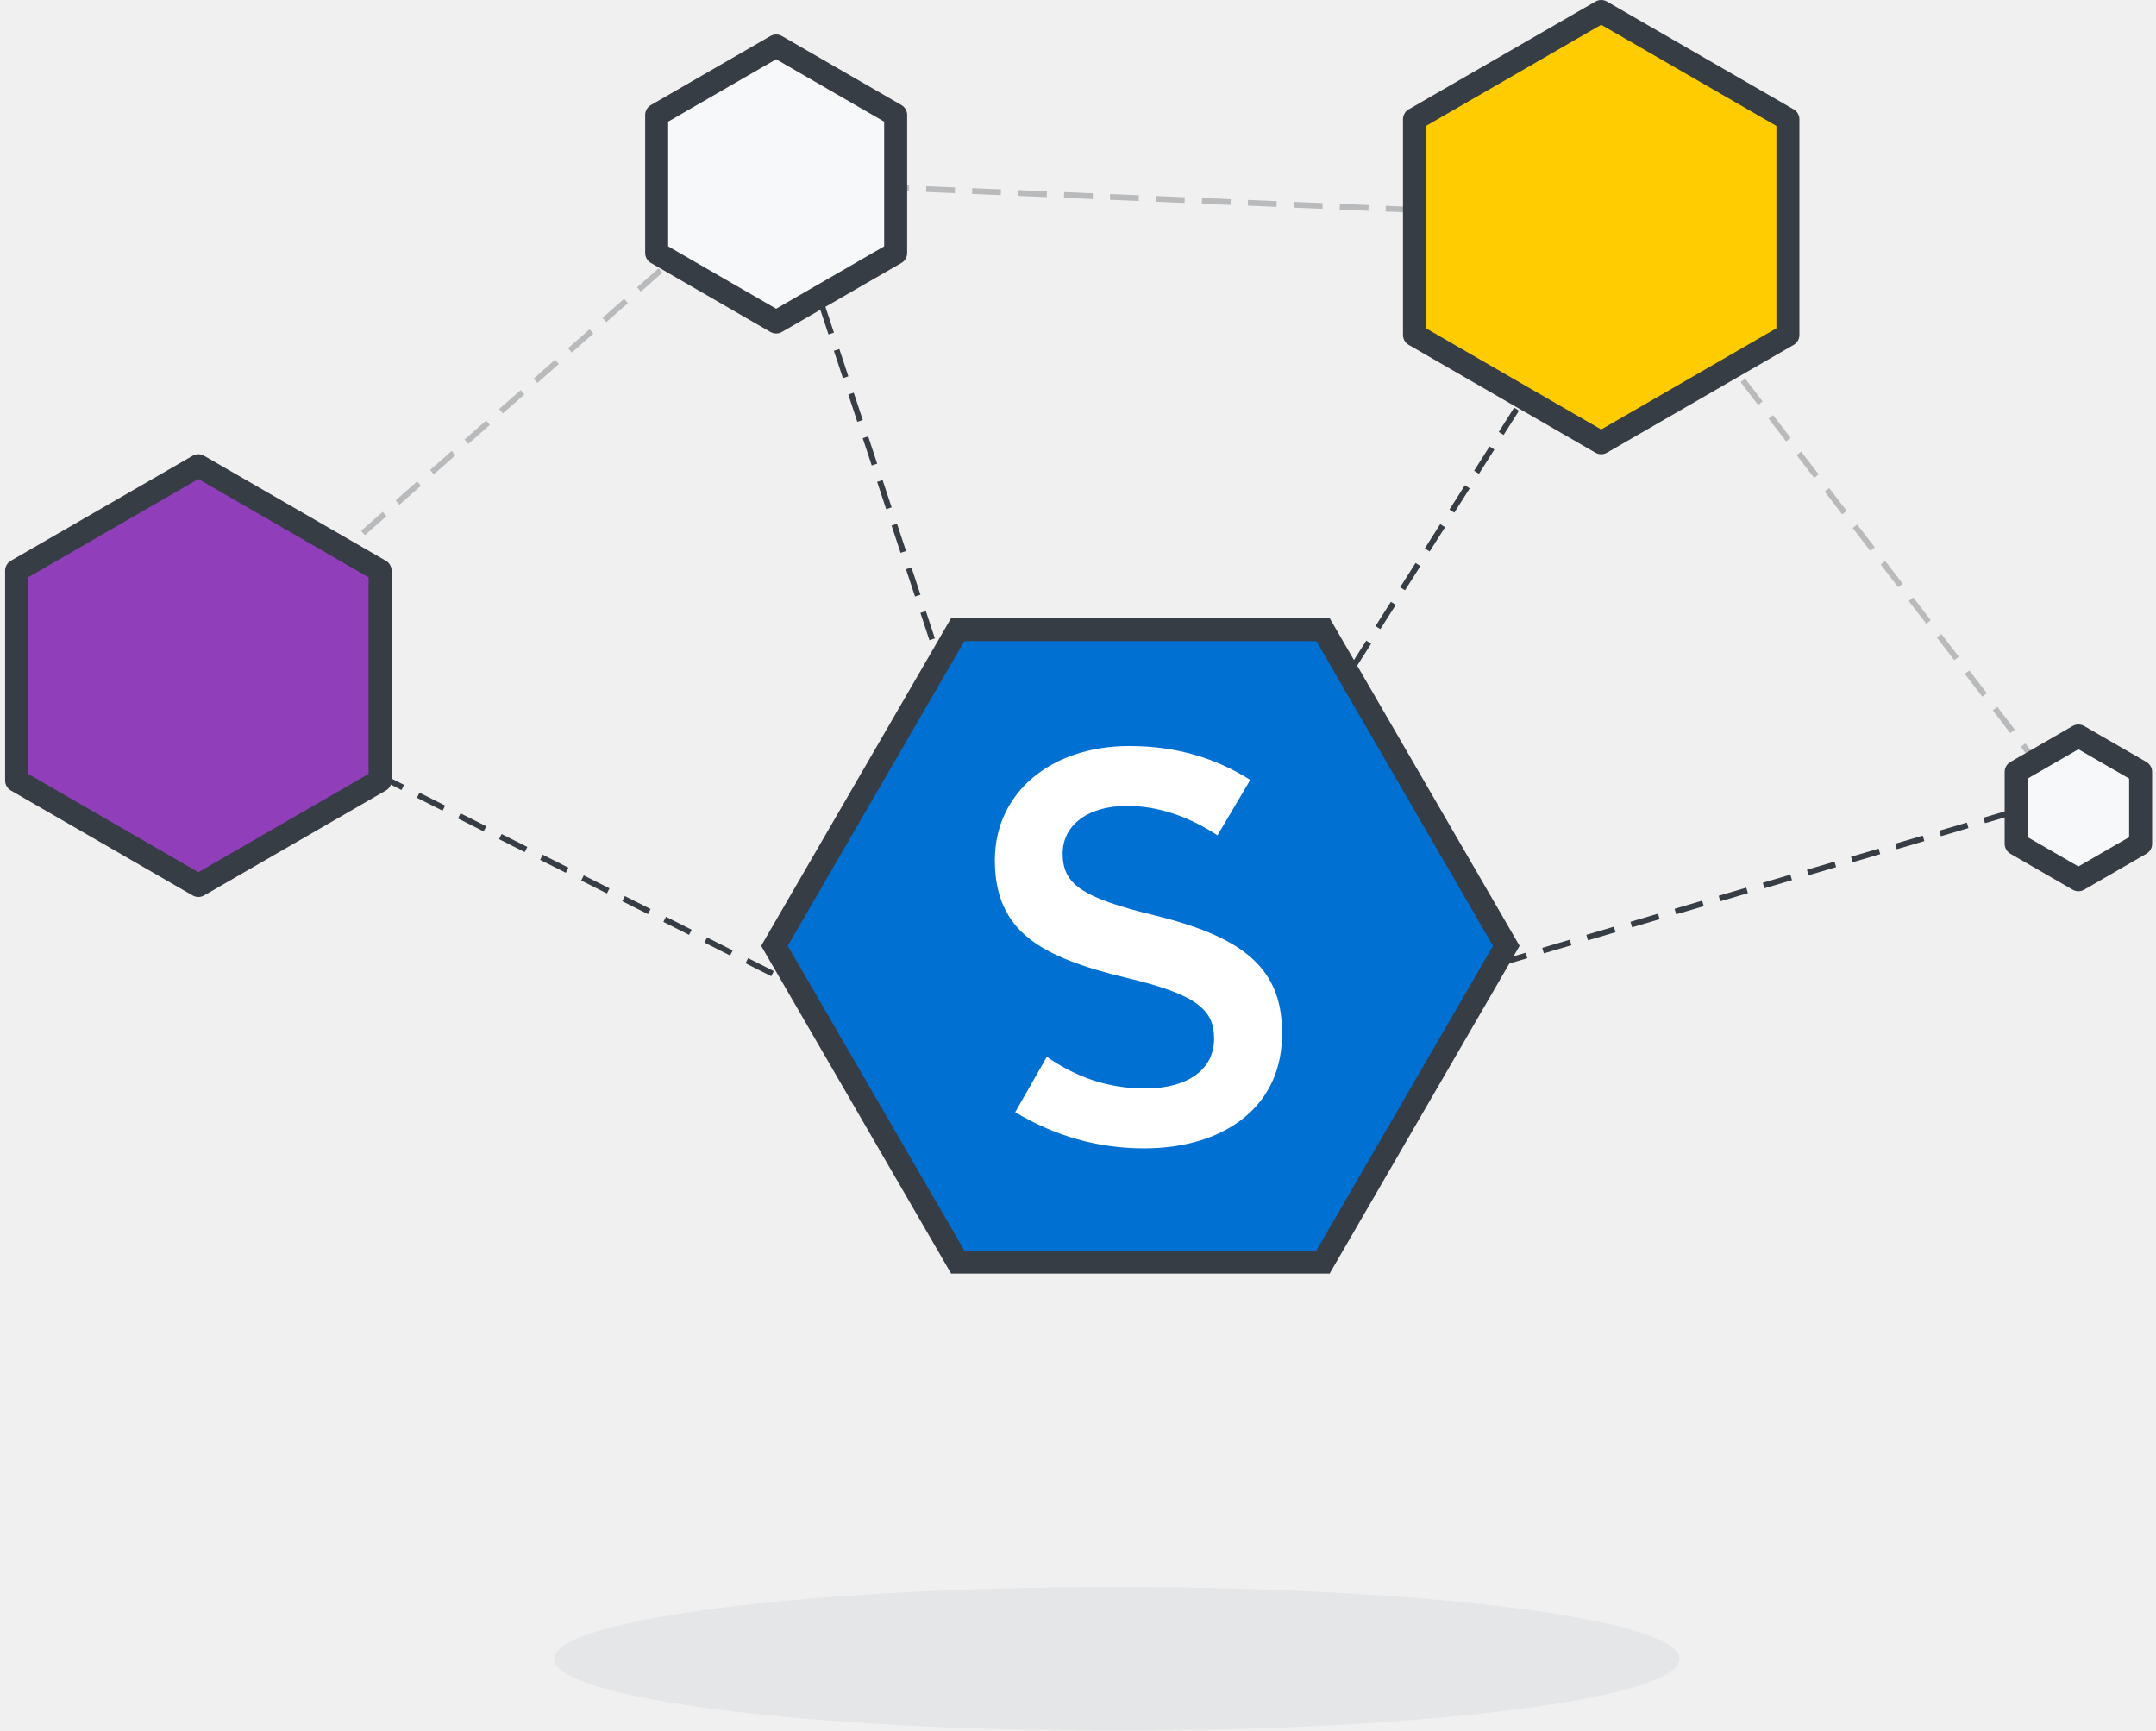
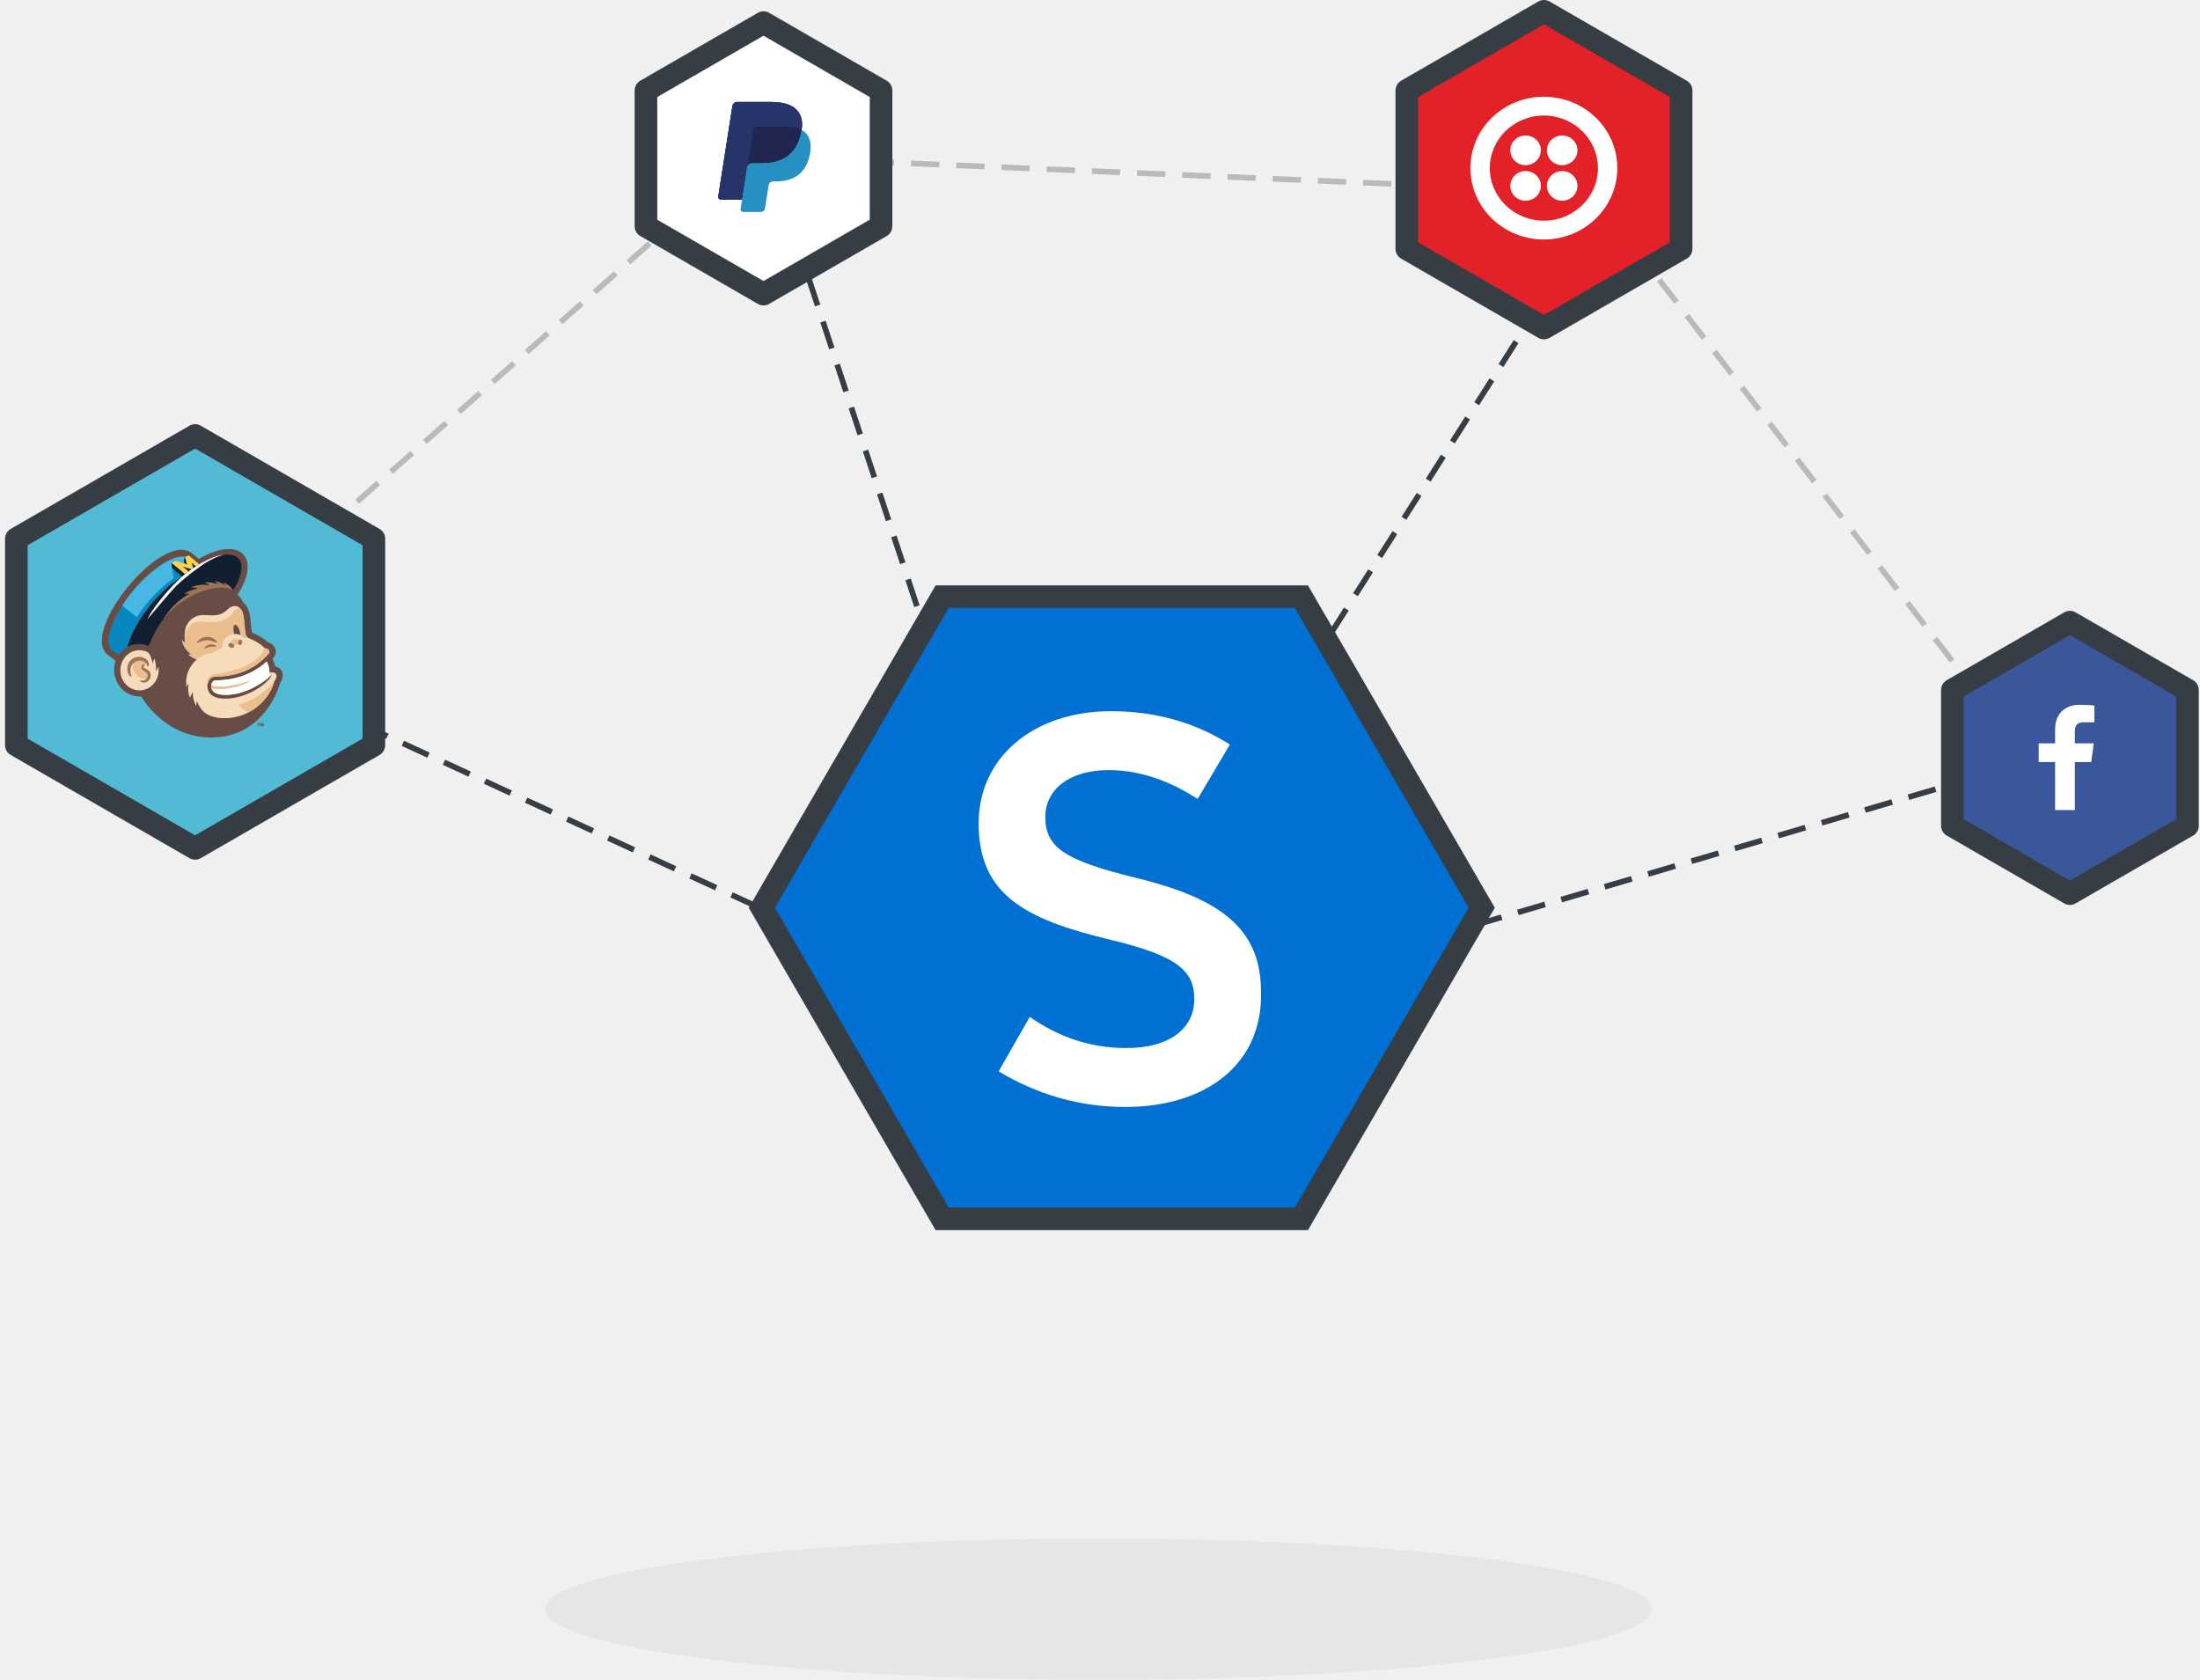
- <svg xmlns="http://www.w3.org/2000/svg" xmlns:xlink="http://www.w3.org/1999/xlink" width="375px" height="301px" viewBox="0 0 375 301" version="1.1">
+ <svg xmlns="http://www.w3.org/2000/svg" xmlns:xlink="http://www.w3.org/1999/xlink" width="389px" height="297px" viewBox="0 0 389 297" version="1.1">
  <defs>
-     <polygon id="path-1" points="233.27 105.5 167.43 105.5 134.393 162.5 167.43 219.5 233.27 219.5 266.307 162.5" />
-     <mask id="mask-2" maskContentUnits="userSpaceOnUse" maskUnits="objectBoundingBox" x="0" y="0" width="131.914" height="114" fill="white">
-       <use xlink:href="#path-1" />
+     <polygon id="path-1" points="9.11094263e-22 0 9.11094263e-22 33.325 31.989 33.325 31.989 0 0 0" />
+     <polygon id="path-3" points="233.27 101.5 167.43 101.5 134.393 158.5 167.43 215.5 233.27 215.5 266.307 158.5" />
+     <mask id="mask-4" maskContentUnits="userSpaceOnUse" maskUnits="objectBoundingBox" x="0" y="0" width="131.914" height="114" fill="white">
+       <use xlink:href="#path-3" />
    </mask>
  </defs>
  <g id="Page-1" stroke="none" stroke-width="1" fill="none" fill-rule="evenodd">
-     <g id="Group-10" transform="translate(-2, 2)">
-       <path d="M164.5,181.5 L23.5,110.5" id="Line" stroke="#373D44" stroke-linecap="square" stroke-dasharray="4" />
-       <path d="M171.5,131.5 L136.5,25.5" id="Line" stroke="#373D44" stroke-linecap="square" stroke-dasharray="4" />
-       <path d="M220.5,140.5 L293.5,25.5" id="Line" stroke="#373D44" stroke-linecap="square" stroke-dasharray="4" />
-       <path d="M232.5,174.5 L371.5,133.5" id="Line" stroke="#373D44" stroke-linecap="square" stroke-dasharray="4" />
-       <path d="M361.5,137.5 L288.5,42.5" id="Line" stroke="#373D44" stroke-linecap="square" stroke-dasharray="4" opacity="0.3" />
-       <path d="M271.5,35.5 L130.5,29.5" id="Line" stroke="#373D44" stroke-linecap="square" stroke-dasharray="4" opacity="0.3" />
-       <path d="M134.5,29.5 L32.5,119.5" id="Line" stroke="#373D44" stroke-linecap="square" stroke-dasharray="4" opacity="0.3" />
-       <ellipse id="Oval-51" fill="#B8C0C9" opacity="0.2" cx="196.25" cy="286.5" rx="97.875" ry="12.5" />
-       <polygon id="Polygon-1" stroke="#373D44" stroke-width="4" stroke-linejoin="round" fill="#F7F8F9" points="137 6 157.785 18 157.785 42 137 54 116.215 42 116.215 18" />
-       <polygon id="Polygon-1" stroke="#373D44" stroke-width="4" stroke-linejoin="round" fill="#FFCC01" points="280.5 0 312.976 18.75 312.976 56.25 280.5 75 248.024 56.25 248.024 18.75" />
-       <polygon id="Polygon-1" stroke="#373D44" stroke-width="4" stroke-linejoin="round" fill="#903EB9" points="36.5 79 68.11 97.25 68.11 133.75 36.5 152 4.89 133.75 4.89 97.25" />
-       <polygon id="Polygon-1" stroke="#373D44" stroke-width="4" stroke-linejoin="round" fill="#F7F8F9" points="363.5 126 374.325 132.25 374.325 144.75 363.5 151 352.675 144.75 352.675 132.25" />
-       <use id="Page-1" stroke="#373D44" mask="url(#mask-2)" stroke-width="8" fill="#0070D3" xlink:href="#path-1" />
-       <path d="M200.985,197.721 C192.926,197.721 185.456,195.559 178.576,191.431 L184.08,181.799 C189.191,185.338 194.695,187.303 201.181,187.303 C208.651,187.303 213.172,183.962 213.172,178.654 C213.172,173.74 210.42,170.988 197.84,168.04 C183.294,164.502 175.038,160.177 175.038,147.597 C175.038,135.803 184.867,127.744 198.43,127.744 C206.685,127.744 213.565,129.906 219.462,133.641 L213.762,143.273 C208.651,139.931 203.344,138.162 198.036,138.162 C190.96,138.162 186.832,141.7 186.832,146.418 C186.832,151.725 189.977,154.084 202.951,157.229 C217.3,160.767 224.966,165.878 224.966,177.278 C225.359,190.055 215.334,197.721 200.985,197.721 L200.985,197.721 Z" id="Path" fill="#FFFFFF" />
+     <g id="Group" transform="translate(-2, 2)">
+       <path d="M164.5,171.5 L23.5,106.5" id="Line" stroke="#373D44" stroke-linecap="square" stroke-dasharray="4" />
+       <path d="M171.5,127.5 L136.5,21.5" id="Line" stroke="#373D44" stroke-linecap="square" stroke-dasharray="4" />
+       <path d="M220.5,136.5 L293.5,21.5" id="Line" stroke="#373D44" stroke-linecap="square" stroke-dasharray="4" />
+       <path d="M232.5,170.5 L371.5,129.5" id="Line" stroke="#373D44" stroke-linecap="square" stroke-dasharray="4" />
+       <path d="M361.5,133.5 L288.5,38.5" id="Line" stroke="#373D44" stroke-linecap="square" stroke-dasharray="4" opacity="0.3" />
+       <path d="M271.5,31.5 L130.5,25.5" id="Line" stroke="#373D44" stroke-linecap="square" stroke-dasharray="4" opacity="0.3" />
+       <path d="M134.5,25.5 L32.5,115.5" id="Line" stroke="#373D44" stroke-linecap="square" stroke-dasharray="4" opacity="0.3" />
+       <ellipse id="Oval-51" fill="#B8C0C9" opacity="0.2" cx="196.25" cy="282.5" rx="97.875" ry="12.5" />
+       <polygon id="Polygon-1" stroke="#373D44" stroke-width="4" stroke-linejoin="round" fill="#FFFFFF" points="137 2 157.785 14 157.785 38 137 50 116.215 38 116.215 14" />
+       <g id="Page-1" transform="translate(129, 15)" fill="#FFFFFF">
+         <path d="M9.833,8.386 C7.806,7.651 6.694,7.079 6.694,6.181 C6.694,5.418 7.333,4.983 8.472,4.983 C10.556,4.983 12.694,5.772 14.167,6.48 L15,1.443 C13.833,0.899 11.444,0 8.139,0 C5.806,0 3.861,0.599 2.472,1.715 C1.028,2.886 0.278,4.574 0.278,6.616 C0.278,10.319 2.583,11.899 6.333,13.233 C8.75,14.077 9.556,14.676 9.556,15.601 C9.556,16.5 8.778,17.017 7.361,17.017 C5.611,17.017 2.722,16.173 0.833,15.084 L0,20.176 C1.611,21.074 4.611,22 7.722,22 C10.194,22 12.25,21.428 13.639,20.339 C15.194,19.141 16,17.371 16,15.084 C16,11.3 13.639,9.72 9.833,8.386" id="Fill-1" />
+       </g>
+       <polygon id="Polygon-1" stroke="#373D44" stroke-width="4" stroke-linejoin="round" fill="#E22228" points="275 0 299.249 14 299.249 42 275 56 250.751 42 250.751 14" />
+       <g id="Group-3" transform="translate(262, 15.07705)" fill="#FFFFFF">
+         <g id="Group-35">
+           <g id="Group-33">
+             <path d="M12.986,21.94 C7.704,21.94 3.422,17.779 3.422,12.646 C3.422,7.514 7.704,3.353 12.986,3.353 C18.268,3.353 22.549,7.514 22.549,12.646 C22.549,17.779 18.268,21.94 12.986,21.94 M12.986,0.028 C5.814,0.028 -3.23651448e-05,5.677 -3.23651448e-05,12.646 C-3.23651448e-05,19.616 5.814,25.265 12.986,25.265 C20.158,25.265 25.971,19.616 25.971,12.646 C25.971,5.677 20.158,0.028 12.986,0.028" id="Fill-1" />
+           </g>
+           <path d="M13.52,9.504 C13.52,8.055 14.728,6.88 16.22,6.88 C17.711,6.88 18.92,8.055 18.92,9.504 C18.92,10.953 17.711,12.128 16.22,12.128 C14.728,12.128 13.52,10.953 13.52,9.504" id="Fill-4" />
+           <path d="M13.52,15.789 C13.52,14.34 14.728,13.165 16.22,13.165 C17.711,13.165 18.92,14.34 18.92,15.789 C18.92,17.238 17.711,18.413 16.22,18.413 C14.728,18.413 13.52,17.238 13.52,15.789" id="Fill-6" />
+           <path d="M7.052,15.789 C7.052,14.34 8.26,13.165 9.752,13.165 C11.243,13.165 12.452,14.34 12.452,15.789 C12.452,17.238 11.243,18.413 9.752,18.413 C8.26,18.413 7.052,17.238 7.052,15.789" id="Fill-8" />
+           <path d="M7.052,9.504 C7.052,8.055 8.26,6.88 9.752,6.88 C11.243,6.88 12.452,8.055 12.452,9.504 C12.452,10.953 11.243,12.128 9.752,12.128 C8.26,12.128 7.052,10.953 7.052,9.504" id="Fill-10" />
+         </g>
+       </g>
+       <polygon id="Polygon-1" stroke="#373D44" stroke-width="4" stroke-linejoin="round" fill="#52BAD5" points="36.5 75 68.11 93.25 68.11 129.75 36.5 148 4.89 129.75 4.89 93.25" />
+       <g id="Page-1" transform="translate(20, 95)">
+         <g id="Group-3" transform="translate(0, 0.066717)">
+           <mask id="mask-2" fill="white">
+             <use xlink:href="#path-1" />
+           </mask>
+           <g id="Clip-2" />
+           <path d="M28.005,30.81 L28.005,31.33 L28.144,31.33 L28.144,30.955 L28.257,31.33 L28.375,31.33 L28.488,30.954 L28.488,31.33 L28.627,31.33 L28.627,30.81 L28.41,30.81 L28.317,31.109 L28.222,30.81 L28.005,30.81 Z M27.652,30.935 L27.652,31.33 L27.804,31.33 L27.804,30.935 L27.959,30.935 L27.959,30.81 L27.498,30.81 L27.498,30.935 L27.652,30.935 Z M31.49,23.814 C31.464,23.899 29,33.328 19.317,33.325 C10.946,33.323 6.979,26.08 6.979,26.08 C6.369,26.114 5.78,26.018 5.237,25.819 C2.781,24.921 1.603,22.125 2.45,19.778 L1.101,18.752 C-4.128,14.787 10.683,-3.355 15.921,0.75 C15.947,0.771 17.171,1.752 17.171,1.752 C19.052,0.615 20.914,0 22.428,0 C23.503,0 24.402,0.31 25.008,0.963 C26.367,2.428 25.878,5.225 24.022,8.058 C24.421,8.435 24.752,8.948 24.989,9.457 C25.579,9.91 25.961,10.599 26.151,11.551 C26.363,12.609 26.407,14.116 26.54,14.764 C27.04,14.989 26.827,14.885 27.361,15.15 C27.917,15.427 28.595,15.764 29.344,16.482 C30.675,16.814 31.183,18.222 30.404,19.184 C30.383,19.21 30.289,19.321 30.192,19.431 C30.215,19.492 30.47,19.904 30.655,20.742 C31.206,20.872 31.646,21.21 31.876,21.7 C32.275,22.659 31.49,23.814 31.49,23.814 L31.49,23.814 Z" id="Fill-1" fill="#684C46" mask="url(#mask-2)" />
+         </g>
+         <path d="M27.387,28.026 C30.013,25.972 30.472,23.498 30.516,23.413 C31.162,22.642 30.986,21.882 30.133,21.881 C29.861,21.881 29.656,21.953 29.656,21.953 C29.656,21.953 29.659,20.827 29.136,19.95 C28.733,20.402 27.613,21.296 26.144,21.99 C24.767,22.641 22.929,23.211 20.652,23.287 L20.652,23.287 C20.014,23.314 19.62,23.211 19.397,23.951 C19.327,24.212 19.357,24.601 19.411,24.713 C19.59,25.326 20.06,25.596 20.677,25.739 C21.146,25.848 21.643,25.858 21.643,25.858 C26.262,25.987 29.971,22.401 30.016,22.371 C30.059,22.336 30.094,22.295 30.094,22.295 C30.094,22.295 30.053,22.39 30.049,22.401 C29.381,23.894 25.519,26.602 21.674,26.525 L21.661,26.529 C20.77,26.526 19.686,26.297 19.123,25.602 C18.232,24.502 18.694,22.673 20.115,22.631 C20.116,22.63 20.443,22.623 20.588,22.619 C24.105,22.512 27.26,21.226 29.519,18.54 C29.83,18.156 29.483,17.628 28.81,17.612 C28.804,17.612 28.798,17.609 28.794,17.605 C27.996,16.754 27.294,16.454 26.67,16.138 C25.361,15.474 25.484,16.048 25.18,12.829 C25.097,11.961 24.932,10.777 24.166,10.323 C23.965,10.204 23.746,10.153 23.518,10.153 C23.293,10.153 23.183,10.199 23.139,10.209 C22.72,10.301 22.481,10.538 22.182,10.812 C20.77,12.109 19.641,11.757 17.957,11.742 C16.374,11.728 14.977,12.827 14.71,14.514 L14.71,14.515 C14.58,15.398 14.664,16.295 14.803,16.699 C14.803,16.699 14.374,16.415 14.169,16.163 C14.417,17.704 15.829,18.711 15.829,18.711 C15.607,18.762 15.287,18.741 15.287,18.741 C15.288,18.742 16.093,19.376 16.792,19.597 C16.61,19.71 15.689,20.614 15.214,21.86 C14.769,23.025 14.95,24.424 14.95,24.424 L15.336,23.851 C15.336,23.851 15.084,25.128 15.572,26.364 C15.734,25.996 16.088,25.34 16.088,25.34 C16.088,25.34 16.032,26.711 16.695,27.833 C16.712,27.574 16.811,26.915 16.811,26.915 C16.811,26.915 17.192,28.085 18.07,28.903 C19.716,30.356 24.072,30.619 27.387,28.026 M8.954,20.332 L8.954,20.332 C9.165,19.799 9.271,19.361 9.271,19.361 C9.513,20.096 9.636,20.868 9.588,21.649 C9.788,21.384 10.003,20.885 10.003,20.885 C10.375,23.067 8.776,25.064 6.668,25.064 C4.798,25.064 3.281,23.474 3.281,21.514 C3.281,19.554 4.798,17.964 6.668,17.964 C7.153,17.964 7.614,18.071 8.032,18.263 C8.032,18.263 8.752,18.625 8.954,20.332" id="Fill-4" fill="#F6DCBA" />
+         <path d="M2.958,18.846 C2.944,18.843 1.683,17.921 1.504,17.618 C0.442,15.835 2.289,12.174 3.602,10.093 C6.849,4.949 12.254,0.889 14.708,1.469 L17.229,2.764 C16.251,3.337 15.304,4.041 14.737,4.509 L14.2,4.957 C14.2,4.957 12.634,6.007 11.855,6.669 C8.732,9.321 5.657,13.428 4.517,17.391 C4.517,17.391 3.58,17.854 2.958,18.846" id="Fill-6" fill="#0688BF" />
+         <path d="M14.709,1.469 L14.709,1.469 C12.254,0.889 6.849,4.949 3.603,10.092 C3.602,10.094 3.601,10.095 3.6,10.097 L3.613,10.098 L6.2,12.126 C9.041,7.637 12.611,5.323 12.712,5.255 L12.302,2.508 L13.07,2.141 L14.612,2.639 L14.494,2.126 L14.709,1.469 Z" id="Fill-8" fill="#46B8E3" />
+         <path d="M17.229,2.764 L14.737,4.509 L14.562,4.645 L12.352,2.848 L12.301,2.508 L13.07,2.141 C13.109,2.154 14.551,2.619 14.612,2.639 L14.638,1.685 L14.709,1.469 L15.384,1.212 C15.385,1.212 17.227,2.762 17.229,2.764" id="Fill-10" fill="#FFD14F" />
+         <path d="M22.148,1.053 C20.499,1.053 18.649,1.916 17.229,2.764 C17.03,2.881 16.833,3.003 16.639,3.127 L15.896,2.508 L16.166,3.441 C16.064,3.511 15.964,3.58 15.867,3.649 L14.332,3.183 L15.348,4.029 C15.116,4.204 14.909,4.368 14.737,4.509 L12.302,2.508 L12.43,3.405 L14.201,4.957 C14.201,4.957 12.634,6.007 11.855,6.669 C8.732,9.321 5.657,13.428 4.517,17.391 L4.582,17.355 C4.59,17.35 4.599,17.346 4.608,17.341 C4.64,17.324 4.672,17.308 4.703,17.292 C4.724,17.282 4.744,17.272 4.764,17.262 C4.797,17.246 4.83,17.232 4.862,17.218 C4.881,17.209 4.901,17.2 4.92,17.192 C4.955,17.177 4.991,17.164 5.026,17.151 C5.042,17.145 5.059,17.138 5.075,17.132 C5.127,17.114 5.178,17.097 5.229,17.081 C6.004,16.851 7.059,16.703 8.294,17.225 C8.914,15.669 9.655,14.085 10.822,12.563 C11.769,11.329 12.678,10.227 13.77,9.621 C15.838,7.688 21.411,5.638 23.197,7.415 C23.619,6.727 23.985,6.077 24.287,5.261 C25.032,3.299 25.046,1.053 22.148,1.053" id="Fill-12" fill="#121F30" />
+         <polygon id="Fill-14" fill="#121F30" points="15.073 2.787 14.709 1.469 14.494 2.126 14.623 2.642" />
+         <path d="M18.829,1.913 C19.73,1.5 20.695,1.173 21.62,1.079 C20.701,1.285 19.581,1.759 18.254,2.568 C18.221,2.586 15.114,4.674 13.215,6.549 C12.18,7.571 8.025,12.53 8.029,12.526 C8.788,11.095 9.288,10.393 10.49,8.888 C11.17,8.037 11.896,7.21 12.638,6.445 C12.888,6.188 13.14,5.939 13.392,5.698 C13.488,5.606 15.66,3.393 18.829,1.913 M29.656,21.952 C29.656,21.952 29.659,20.826 29.136,19.949 C28.733,20.401 27.613,21.295 26.145,21.989 C24.767,22.64 22.929,23.21 20.652,23.285 L20.652,23.285 C20.014,23.313 19.62,23.21 19.397,23.95 C19.38,24.013 19.369,24.085 19.363,24.158 L19.362,24.165 C19.362,24.165 19.362,24.165 19.362,24.165 C19.36,24.189 19.359,24.213 19.358,24.236 C19.355,24.304 19.356,24.364 19.359,24.416 C19.359,24.417 19.359,24.418 19.359,24.419 C19.359,24.423 19.359,24.427 19.36,24.431 C19.362,24.463 19.364,24.494 19.368,24.524 C19.368,24.525 19.368,24.527 19.368,24.528 C19.369,24.53 19.369,24.531 19.369,24.533 C19.384,24.65 19.407,24.705 19.41,24.711 C19.41,24.711 19.41,24.712 19.411,24.712 L19.413,24.722 C19.595,25.328 20.063,25.596 20.677,25.738 C21.146,25.847 21.644,25.857 21.644,25.857 C25.412,25.962 28.575,23.594 29.636,22.703 C29.654,22.453 29.665,22.275 29.656,21.952" id="Fill-16" fill="#FFFFFF" />
+         <path d="M7.849,23.025 C7.849,23.024 7.85,23.024 7.851,23.023 C8.051,22.809 8.135,22.51 8.088,22.224 C8.014,21.812 7.545,21.729 7.236,21.41 C7.231,21.405 7.226,21.4 7.221,21.394 C7.216,21.389 7.211,21.383 7.206,21.377 C7.206,21.377 7.205,21.377 7.205,21.376 C7.066,21.217 7.017,21.035 7.029,20.873 C7.053,20.453 7.429,20.334 7.624,20.412 C7.624,20.412 7.856,20.466 8.035,20.715 C8.035,20.715 8.035,20.715 8.035,20.714 C8.008,20.632 8.013,20.499 7.873,20.301 C7.643,19.977 7.114,19.646 6.364,19.805 L6.364,19.805 C6.226,19.834 6.303,19.817 6.167,19.856 C6.145,19.861 6.126,19.867 6.109,19.874 C6.066,19.894 6.026,19.908 5.988,19.928 C5.969,19.939 5.856,19.99 5.72,20.092 C4.878,21.175 6.305,23.138 7.849,23.025 M26.226,23.33 C26.216,23.33 26.206,23.332 26.19,23.336 C25.807,23.424 21.858,24.947 19.362,24.167 C19.351,24.302 19.354,24.588 19.41,24.712 C19.41,24.713 19.411,24.713 19.411,24.713 C19.788,24.788 20.266,24.837 20.821,24.837 C24.106,24.837 26.473,23.35 26.226,23.33 M25.767,15.699 C25.395,15.433 25.382,14.97 25.18,12.829 C25.115,12.145 24.999,11.267 24.579,10.702 C24.492,10.627 24.37,10.54 24.194,10.54 C23.928,10.528 23.629,10.802 23.459,10.989 C22.976,11.682 22.515,12.129 21.7,12.516 C20.874,12.887 20.09,13.022 19.276,12.997 C18.68,12.978 18.158,12.88 17.646,12.874 C16.698,12.859 15.876,13.165 15.277,13.918 C14.867,14.434 14.702,14.98 14.649,15.629 C14.651,15.707 14.655,15.781 14.659,15.851 C14.666,15.954 14.676,16.052 14.687,16.145 C14.729,16.474 14.789,16.645 14.789,16.645 C14.789,16.647 14.788,16.65 14.788,16.652 C14.793,16.668 14.798,16.684 14.803,16.699 C14.803,16.699 14.373,16.414 14.169,16.163 C14.375,17.448 15.391,18.361 15.724,18.63 C15.743,18.645 15.763,18.66 15.781,18.675 C15.783,18.676 15.785,18.677 15.786,18.679 C15.814,18.7 15.829,18.711 15.829,18.711 C15.606,18.762 15.286,18.741 15.286,18.741 C15.288,18.742 16.093,19.376 16.792,19.597 C17.718,18.817 18.769,18.518 19.632,18.425 C20.155,18.102 20.717,17.785 21.321,17.479 C21.138,16.346 22.148,15.205 23.418,15.095 C24.376,15.026 24.843,15.454 25.178,15.911 C25.361,15.853 25.566,15.79 25.796,15.722 C25.786,15.716 25.777,15.708 25.767,15.699 M18.736,23.775 C18.905,23.149 19.383,22.653 20.114,22.63 C20.116,22.63 20.443,22.623 20.588,22.619 C24.105,22.512 27.26,21.226 29.519,18.54 C29.83,18.156 29.483,17.628 28.81,17.612 C28.807,17.612 28.8,17.612 28.8,17.612 C28.686,17.732 28.666,17.951 28.477,18.278 C27.79,19.466 26.84,20.01 25.572,20.64 C21.687,22.566 19.672,21.67 18.863,22.849 C18.628,23.196 18.623,23.584 18.736,23.775 C18.736,23.775 18.736,23.775 18.736,23.775 M24.367,16.102 C23.831,15.722 22.942,16.025 22.746,16.653 C23.056,16.669 23.386,16.903 23.365,17.202 C23.585,16.991 23.897,16.872 24.2,16.877 C24.054,16.644 24.128,16.241 24.367,16.102 M27.387,28.026 C26.936,28.378 26.466,28.678 25.987,28.929 C24.877,28.509 24.196,27.615 24.196,27.615 C24.196,27.615 25.147,27.391 26.419,26.747 C27.966,25.965 29.411,24.835 30.516,23.413 C30.472,23.498 30.013,25.972 27.387,28.026" id="Fill-18" fill="#EBBE8D" />
+         <path d="M14.659,9.083 C18.306,6.73 21.949,6.46 23.196,7.415 C23.197,7.415 23.197,7.415 23.197,7.415 C23.194,7.408 23.174,7.353 23.167,7.338 C22.85,6.668 22.11,6.2 21.452,6.013 C21.567,6.132 21.734,6.351 21.802,6.481 C21.305,6.141 20.644,5.842 19.955,5.7 C19.955,5.7 20.037,5.758 20.051,5.772 C20.189,5.899 20.372,6.1 20.446,6.273 C19.788,6.01 18.955,5.862 18.242,5.999 C18.232,6.001 18.153,6.019 18.153,6.019 C18.153,6.019 18.246,6.042 18.266,6.048 C18.503,6.118 18.84,6.262 18.989,6.458 C17.805,6.251 16.503,6.48 15.801,6.871 C15.891,6.867 15.891,6.867 15.967,6.869 C16.225,6.876 16.746,6.911 16.964,7.049 C16.218,7.2 15.137,7.533 14.556,8.03 C14.658,8.018 15.241,7.945 15.48,7.983 C12.279,9.806 10.822,12.563 10.822,12.563 C11.765,11.338 12.99,10.16 14.659,9.083 M22.417,16.866 C22.311,17.058 22.44,17.331 22.705,17.476 C22.97,17.62 23.271,17.582 23.377,17.389 C23.483,17.197 23.354,16.924 23.089,16.779 C22.824,16.635 22.523,16.673 22.417,16.866 M24.535,16.098 C24.342,16.068 24.152,16.257 24.111,16.521 C24.07,16.784 24.193,17.021 24.385,17.051 C24.578,17.081 24.768,16.892 24.809,16.629 C24.85,16.366 24.727,16.128 24.535,16.098 M7.539,21.106 C7.467,21.049 7.434,21.001 7.414,20.926 C7.384,20.79 7.4,20.712 7.516,20.63 C7.606,20.569 7.679,20.539 7.679,20.501 C7.683,20.428 7.382,20.353 7.172,20.559 C6.998,20.744 6.943,21.129 7.221,21.43 C7.531,21.763 8.013,21.841 8.088,22.26 C8.098,22.319 8.105,22.385 8.1,22.45 C8.101,22.525 8.076,22.632 8.074,22.639 C7.981,23.043 7.596,23.429 6.961,23.331 C6.844,23.314 6.768,23.299 6.745,23.332 C6.696,23.399 6.968,23.71 7.467,23.698 C7.954,23.688 8.438,23.325 8.593,22.778 C8.595,22.771 8.641,22.616 8.645,22.478 C8.653,22.375 8.646,22.269 8.627,22.158 C8.5,21.457 7.799,21.313 7.539,21.106 M7.65,20.104 L7.65,20.105 L7.651,20.105 C7.746,20.18 7.819,20.26 7.873,20.337 C8.051,20.588 7.994,20.734 8.067,20.805 C8.094,20.831 8.131,20.839 8.169,20.824 C8.27,20.783 8.32,20.623 8.329,20.511 L8.329,20.51 C8.355,20.242 8.212,19.941 8.023,19.727 L8.023,19.727 C7.907,19.593 7.755,19.469 7.574,19.368 C7.393,19.268 7.183,19.192 6.952,19.156 C6.553,19.094 6.16,19.173 6.05,19.206 L6.051,19.206 C5.994,19.222 5.924,19.237 5.864,19.26 C5.213,19.513 4.784,19.977 4.593,20.592 L4.593,20.592 L4.593,20.592 C4.523,20.827 4.495,21.052 4.495,21.261 C4.495,21.441 4.515,21.608 4.548,21.757 L4.548,21.758 L4.548,21.758 L4.548,21.758 C4.603,22.008 4.716,22.291 4.892,22.476 L4.892,22.476 C5.112,22.713 5.353,22.668 5.25,22.448 C5.226,22.387 5.093,22.137 5.075,21.686 C5.063,21.391 5.104,21.084 5.213,20.804 C5.273,20.652 5.356,20.504 5.463,20.372 C5.684,20.102 5.956,19.982 5.988,19.964 C6.026,19.944 6.066,19.93 6.109,19.91 C6.126,19.903 6.145,19.897 6.167,19.891 C6.303,19.853 6.226,19.869 6.364,19.84 L6.364,19.84 C6.885,19.73 7.334,19.85 7.65,20.104 M20.12,17.148 C19.908,16.987 19.517,16.879 19.112,16.947 C19.027,16.96 18.948,16.987 18.871,17.007 C18.842,17.014 18.815,17.024 18.789,17.035 C18.621,17.106 18.476,17.181 18.335,17.316 C18.174,17.471 18.128,17.616 18.174,17.651 C18.22,17.687 18.332,17.633 18.505,17.564 C19.084,17.324 19.494,17.318 19.884,17.345 C20.072,17.358 20.199,17.369 20.228,17.318 C20.248,17.283 20.211,17.217 20.12,17.148 M20.273,16.361 C20.344,16.464 20.363,16.542 20.335,16.575 C20.277,16.641 20.073,16.551 19.77,16.434 C18.997,16.147 18.427,16.103 17.418,16.483 C17.163,16.58 16.982,16.655 16.895,16.642 C16.753,16.621 16.89,16.363 17.2,16.113 C17.822,15.619 18.676,15.466 19.407,15.736 C19.726,15.853 20.085,16.087 20.273,16.361" id="Fill-20" fill="#9C7356" />
+         <path d="M23.263,14.223 C23.258,13.973 23.298,13.56 23.534,13.483 C23.535,13.483 23.534,13.483 23.535,13.483 C23.939,13.343 24.474,14.374 24.499,15.289 C24.18,15.13 23.804,15.062 23.418,15.095 C23.321,14.801 23.274,14.523 23.263,14.223" id="Fill-22" fill="#684C46" />
+       </g>
+       <polygon id="Polygon-1" stroke="#373D44" stroke-width="4" stroke-linejoin="round" fill="#39579A" points="368 108 388.785 120 388.785 144 368 156 347.215 144 347.215 120" />
+       <g id="facebook-f" transform="translate(362, 122)" fill="#FFFFFF">
+         <path d="M10.325,0.752 L10.325,3.704 L8.535,3.704 C7.882,3.704 7.441,3.838 7.213,4.107 C6.985,4.375 6.871,4.778 6.871,5.314 L6.871,7.428 L10.211,7.428 L9.766,10.737 L6.871,10.737 L6.871,19.224 L3.382,19.224 L3.382,10.737 L0.475,10.737 L0.475,7.428 L3.382,7.428 L3.382,4.99 C3.382,3.604 3.778,2.528 4.568,1.764 C5.358,1 6.411,0.618 7.726,0.618 C8.843,0.618 9.709,0.663 10.325,0.752 L10.325,0.752 Z" id="Shape" />
+       </g>
+       <use id="Page-1" stroke="#373D44" mask="url(#mask-4)" stroke-width="8" fill="#0070D3" xlink:href="#path-3" />
+       <path d="M200.985,193.721 C192.926,193.721 185.456,191.559 178.576,187.431 L184.08,177.799 C189.191,181.338 194.695,183.303 201.181,183.303 C208.651,183.303 213.172,179.962 213.172,174.654 C213.172,169.74 210.42,166.988 197.84,164.04 C183.294,160.502 175.038,156.177 175.038,143.597 C175.038,131.803 184.867,123.744 198.43,123.744 C206.685,123.744 213.565,125.906 219.462,129.641 L213.762,139.273 C208.651,135.931 203.344,134.162 198.036,134.162 C190.96,134.162 186.832,137.7 186.832,142.418 C186.832,147.725 189.977,150.084 202.951,153.229 C217.3,156.767 224.966,161.878 224.966,173.278 C225.359,186.055 215.334,193.721 200.985,193.721 L200.985,193.721 Z" id="Path" fill="#FFFFFF" />
+       <g id="paypal_rgb-seeklogo.net-12072015" transform="translate(129, 16)">
+         <g id="Group-3" fill="#27346A">
+           <path d="M13.917,1.496 C13.025,0.47 11.41,0.03 9.344,0.03 L3.35,0.03 C2.928,0.03 2.568,0.34 2.503,0.76 L0.006,16.723 C-0.043,17.037 0.198,17.323 0.515,17.323 L4.215,17.323 L5.145,11.378 L5.116,11.564 C5.182,11.144 5.539,10.834 5.961,10.834 L7.719,10.834 C11.174,10.834 13.879,9.419 14.67,5.326 C14.693,5.204 14.713,5.086 14.73,4.971 C14.631,4.919 14.631,4.919 14.73,4.971 C14.966,3.459 14.729,2.429 13.917,1.496" id="Fill-1" />
+         </g>
+         <g id="Group-13" fill="#27346A">
+           <path d="M13.917,1.496 C13.025,0.47 11.41,0.03 9.344,0.03 L3.35,0.03 C2.928,0.03 2.568,0.34 2.503,0.76 L0.006,16.723 C-0.043,17.037 0.198,17.323 0.515,17.323 L4.215,17.323 L5.145,11.378 L5.116,11.564 C5.182,11.144 5.539,10.834 5.961,10.834 L7.719,10.834 C11.174,10.834 13.879,9.419 14.67,5.326 C14.693,5.204 14.713,5.086 14.73,4.971 C14.631,4.919 14.631,4.919 14.73,4.971 C14.966,3.459 14.729,2.429 13.917,1.496" id="Fill-11" />
+           <path d="M6.144,4.991 C6.184,4.739 6.345,4.531 6.561,4.426 C6.66,4.379 6.77,4.353 6.885,4.353 L11.585,4.353 C12.141,4.353 12.66,4.389 13.135,4.466 C13.271,4.489 13.402,4.514 13.531,4.543 C13.659,4.571 13.783,4.604 13.903,4.639 C13.963,4.657 14.023,4.675 14.081,4.695 C14.314,4.773 14.531,4.865 14.73,4.971 C14.966,3.459 14.729,2.429 13.918,1.496 C13.024,0.47 11.41,0.03 9.345,0.03 L3.35,0.03 C2.928,0.03 2.568,0.34 2.503,0.76 L0.006,16.722 C-0.043,17.038 0.198,17.322 0.514,17.322 L4.216,17.322 L6.144,4.991" id="Fill-12" />
+         </g>
+         <path d="M14.73,4.971 L14.73,4.971 C14.713,5.087 14.693,5.204 14.67,5.326 C13.879,9.419 11.174,10.834 7.719,10.834 L5.961,10.834 C5.538,10.834 5.182,11.144 5.116,11.564 L3.96,18.956 C3.917,19.231 4.128,19.481 4.404,19.481 L7.524,19.481 C7.894,19.481 8.207,19.209 8.266,18.842 L8.296,18.681 L8.884,14.924 L8.921,14.716 C8.98,14.349 9.293,14.078 9.662,14.078 L10.13,14.078 C13.152,14.078 15.518,12.84 16.209,9.259 C16.498,7.763 16.348,6.514 15.585,5.636 C15.353,5.37 15.066,5.151 14.73,4.971" id="Fill-14" fill="#2790C3" />
+         <path d="M13.904,4.639 C13.783,4.604 13.659,4.571 13.531,4.543 C13.402,4.514 13.27,4.489 13.135,4.467 C12.66,4.389 12.142,4.353 11.584,4.353 L6.885,4.353 C6.77,4.353 6.66,4.379 6.561,4.427 C6.345,4.532 6.184,4.739 6.144,4.992 L5.145,11.378 L5.116,11.564 C5.182,11.144 5.538,10.834 5.961,10.834 L7.719,10.834 C11.175,10.834 13.879,9.419 14.67,5.326 C14.693,5.204 14.713,5.087 14.731,4.971 C14.531,4.865 14.314,4.773 14.081,4.695 C14.023,4.676 13.964,4.656 13.904,4.639" id="Fill-15" fill="#20264F" />
+       </g>
    </g>
  </g>
</svg>
